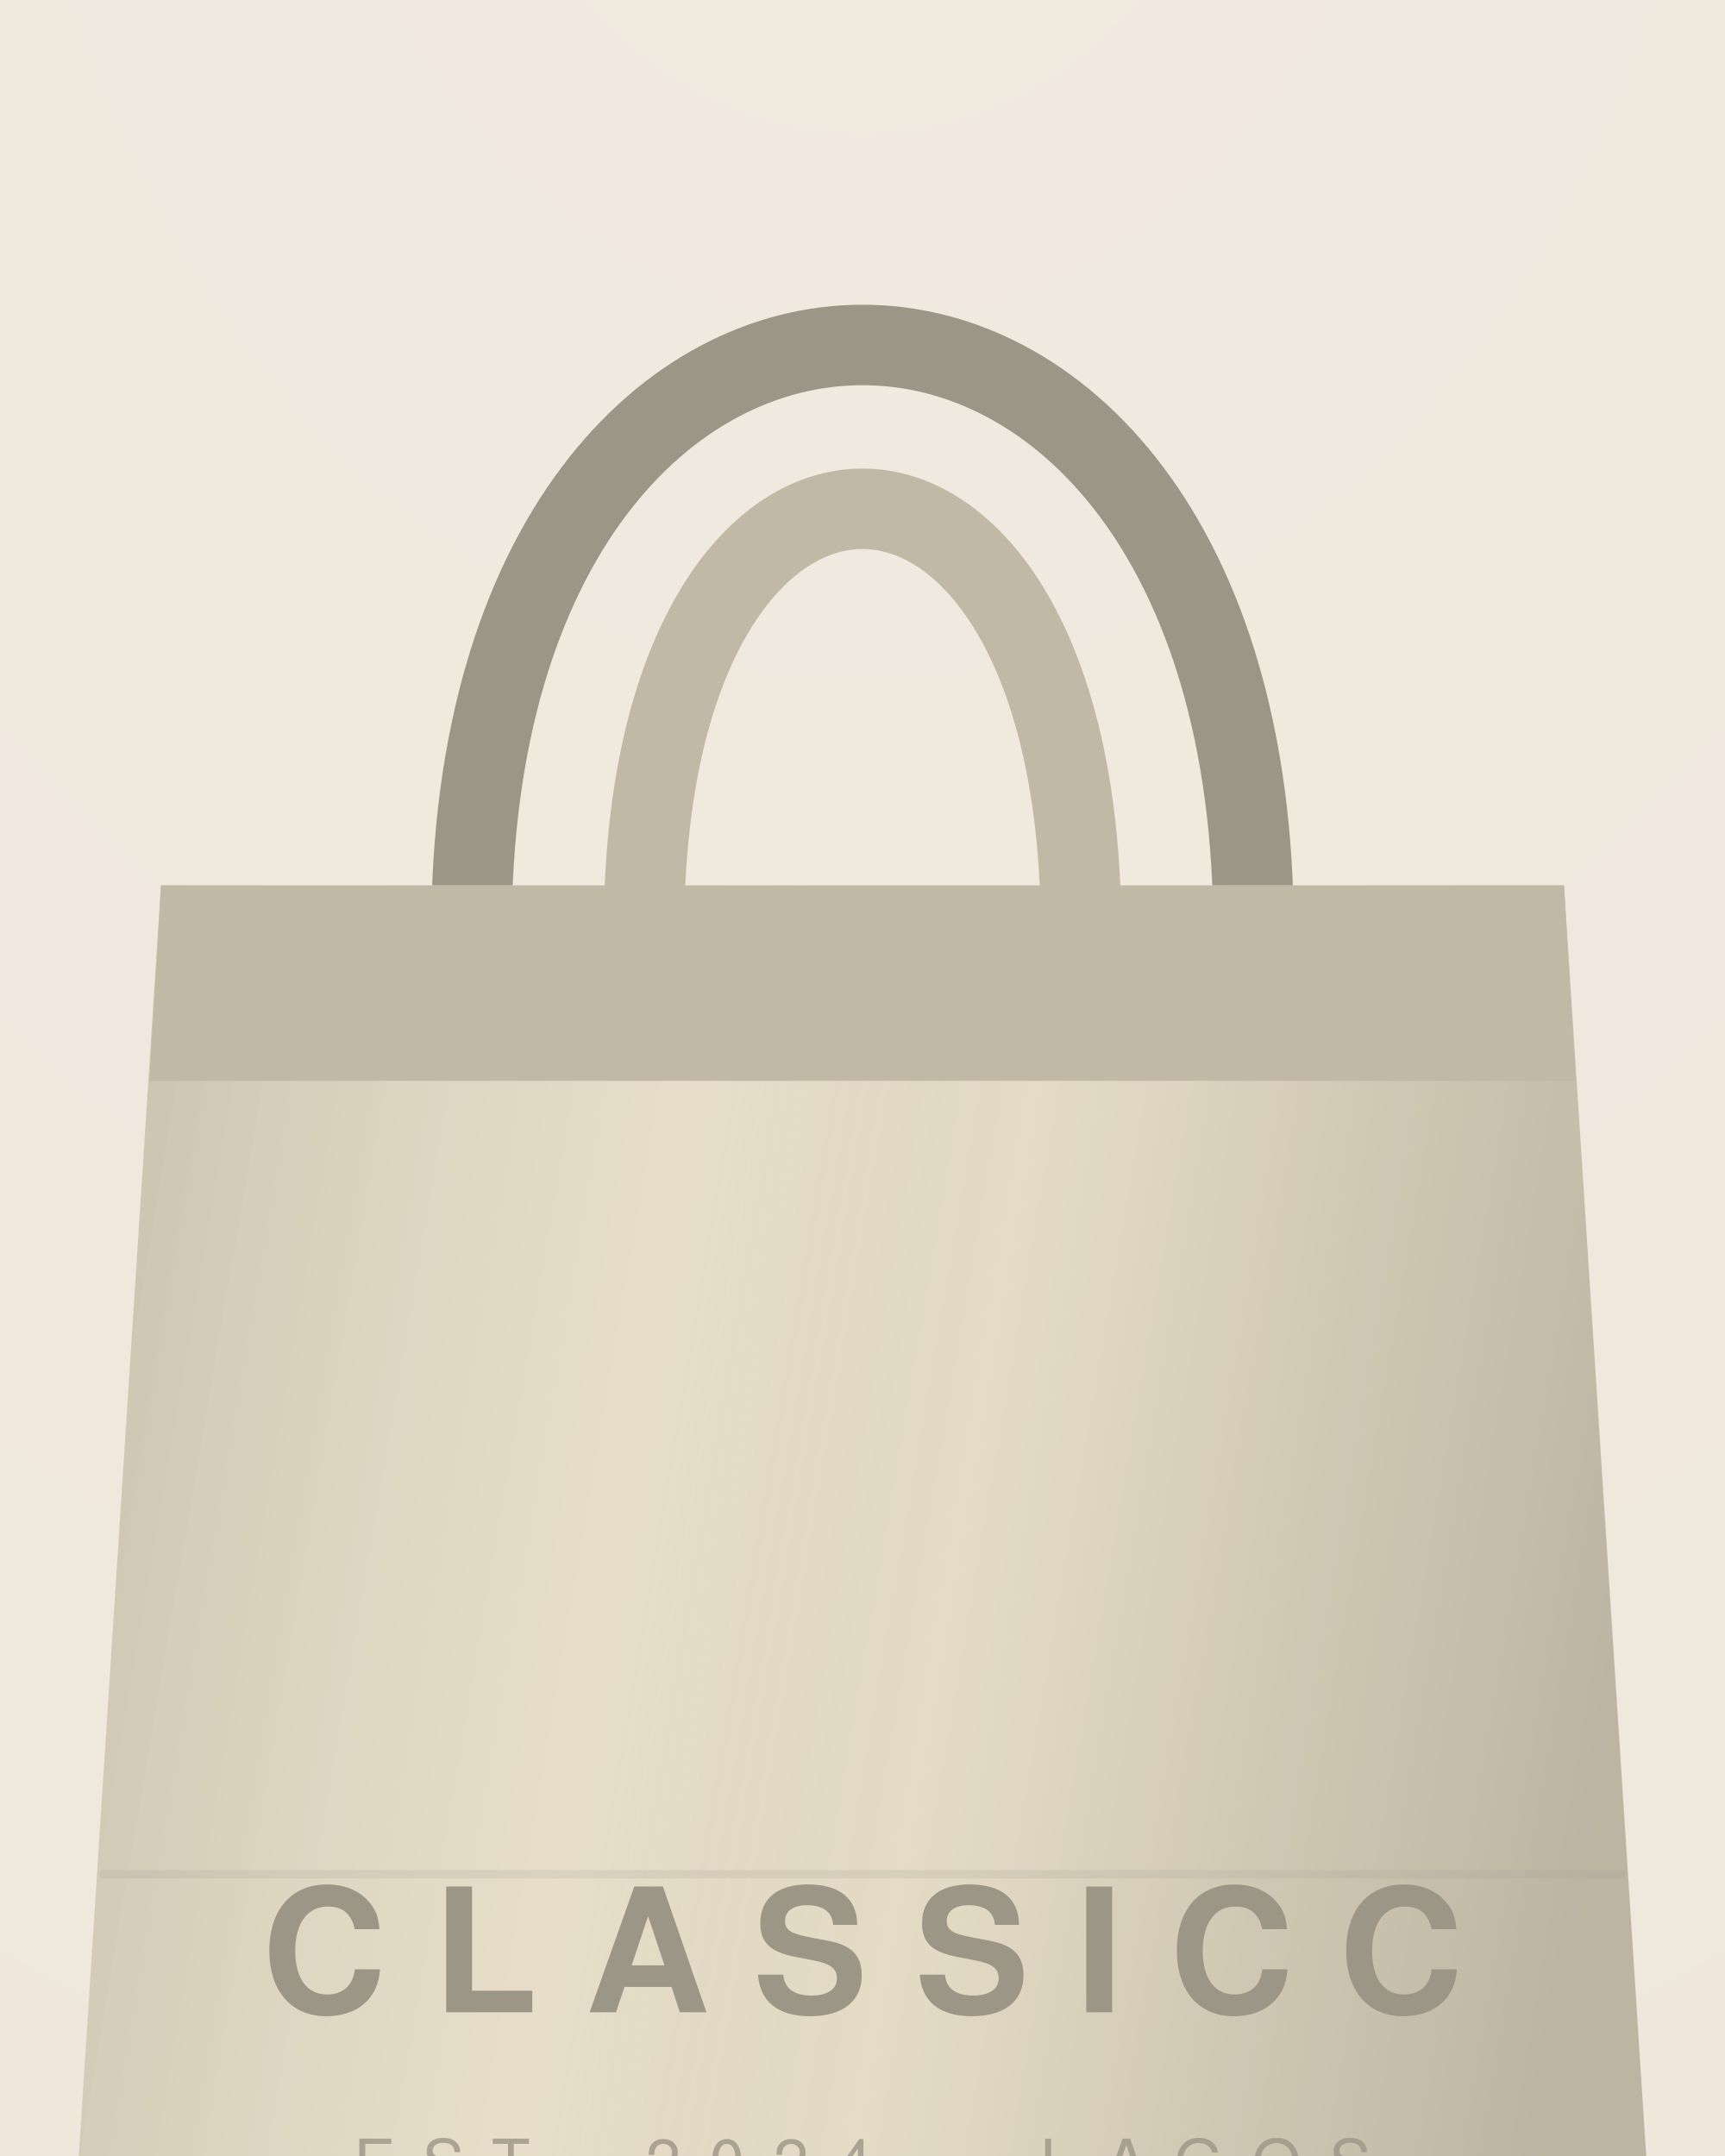
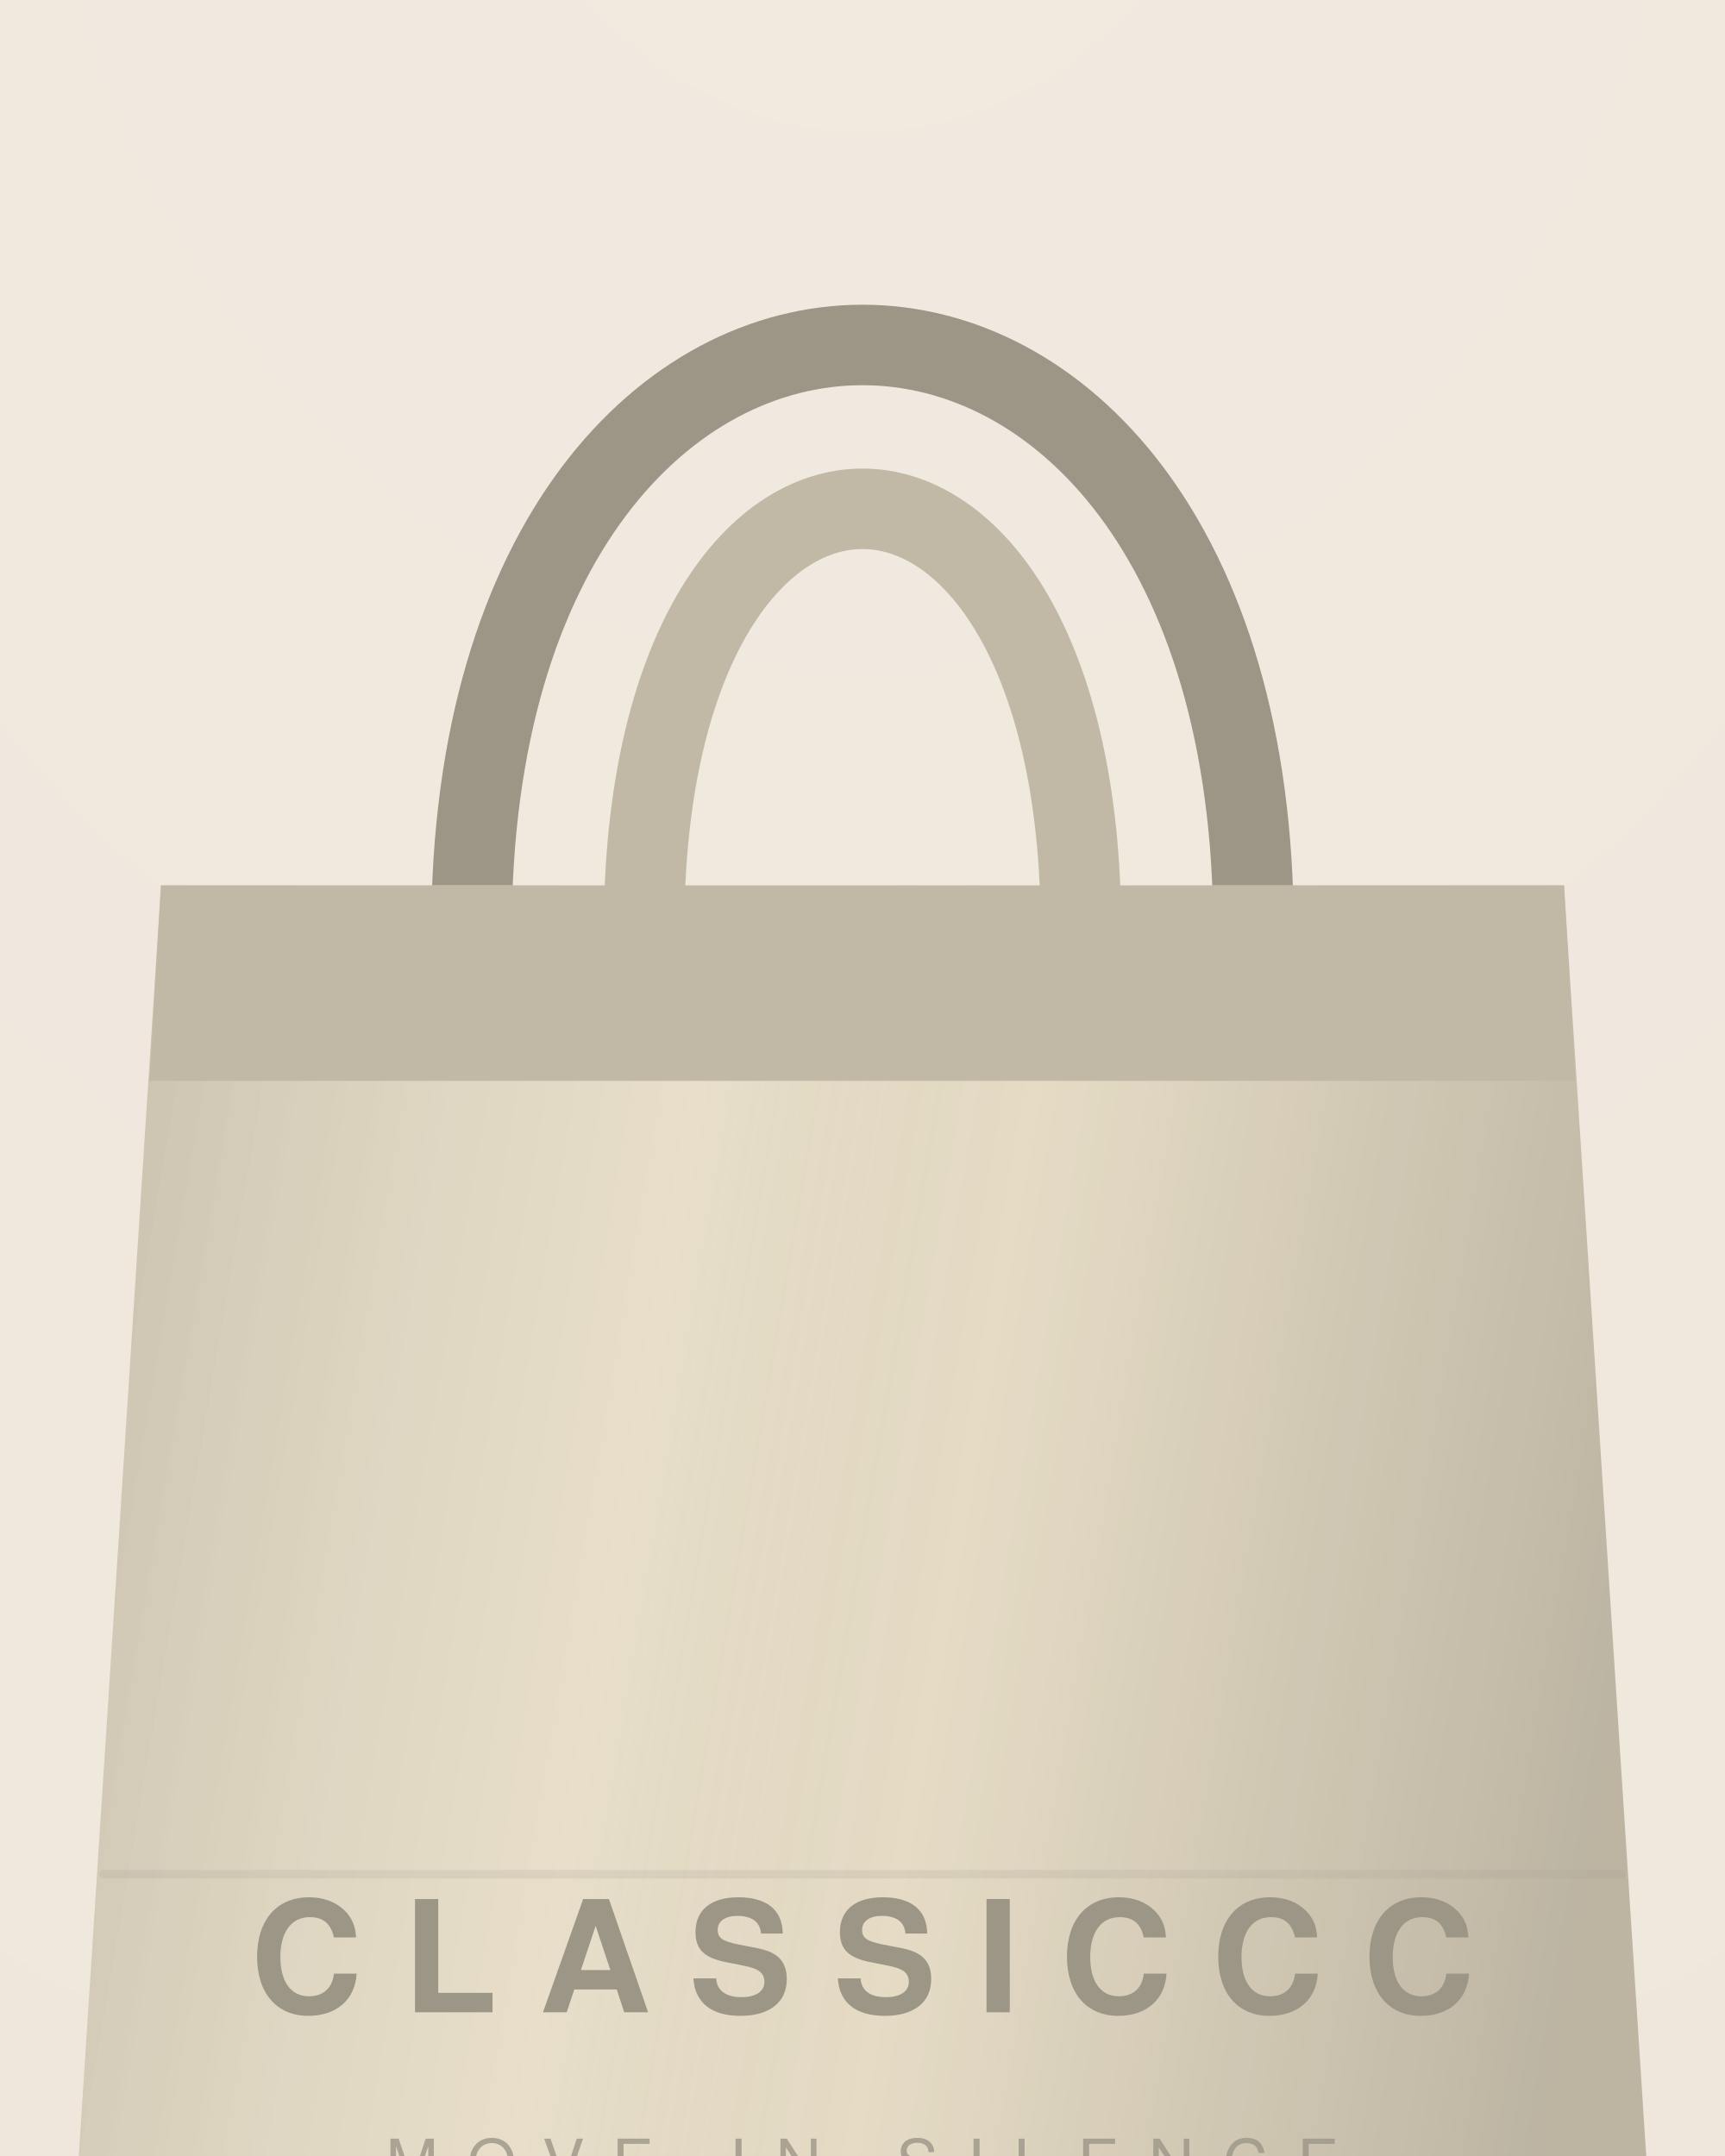
<svg xmlns="http://www.w3.org/2000/svg" viewBox="150 150 300 375" preserveAspectRatio="xMidYMid slice">
  <defs>
    <radialGradient id="bg" cx="50%" cy="38%" r="80%">
      <stop offset="0" stop-color="#f1eae0" />
      <stop offset="1" stop-color="#E9DFD0" />
    </radialGradient>
    <linearGradient id="sh" x1="0" x2="1" y1="0" y2="0.2">
      <stop offset="0" stop-color="#000" stop-opacity=".16" />
      <stop offset=".42" stop-color="#fff" stop-opacity=".06" />
      <stop offset=".6" stop-color="#000" stop-opacity="0" />
      <stop offset="1" stop-color="#000" stop-opacity=".18" />
    </linearGradient>
    <filter id="blur" x="-50%" y="-50%" width="200%" height="200%">
      <feGaussianBlur stdDeviation="14" />
    </filter>
  </defs>
  <rect x="-600" y="-750" width="1800" height="2250" fill="url(#bg)" />
  <ellipse cx="300" cy="660" rx="200" ry="20" fill="#000" opacity=".16" filter="url(#blur)" />
  <g>
    <path d="M232 312 C232 176 368 176 368 312" fill="none" stroke="#9c9687" stroke-width="14" stroke-linecap="round" stroke-linejoin="round" opacity="1" />
    <path d="M178 304 L422 304 L444 644 L156 644 Z" fill="#E6DCC6" />
    <path d="M178 304 L422 304 L444 644 L156 644 Z" fill="url(#sh)" />
    <path d="M178 304 L422 304 L424 338 L176 338 Z" fill="#c1b9a6" />
    <path d="M262 312 C262 214 338 214 338 312" fill="none" stroke="#c1b9a6" stroke-width="14" stroke-linecap="round" stroke-linejoin="round" opacity="1" />
    <path d="M168 476 L432 476" fill="none" stroke="#a69e8f" stroke-width="1.5" stroke-linecap="round" stroke-linejoin="round" opacity="0.2" />
-     <text x="300" y="500" text-anchor="middle" font-family="Helvetica, Arial, sans-serif" font-size="30" font-weight="700" letter-spacing="8" fill="#9c9687">CLASSICC</text>
-     <text x="300" y="530" text-anchor="middle" font-family="Helvetica, Arial, sans-serif" font-size="11" letter-spacing="5" fill="#9c9687" opacity=".8">EST. 2024 · LAGOS</text>
+     <text x="300" y="500" text-anchor="middle" font-family="Helvetica, Arial, sans-serif" font-size="27" font-weight="700" letter-spacing="7" fill="#9c9687">CLASSICCC</text>
+     <text x="300" y="530" text-anchor="middle" font-family="Helvetica, Arial, sans-serif" font-size="11" letter-spacing="5" fill="#9c9687" opacity=".8">MOVE IN SILENCE</text>
  </g>
</svg>
